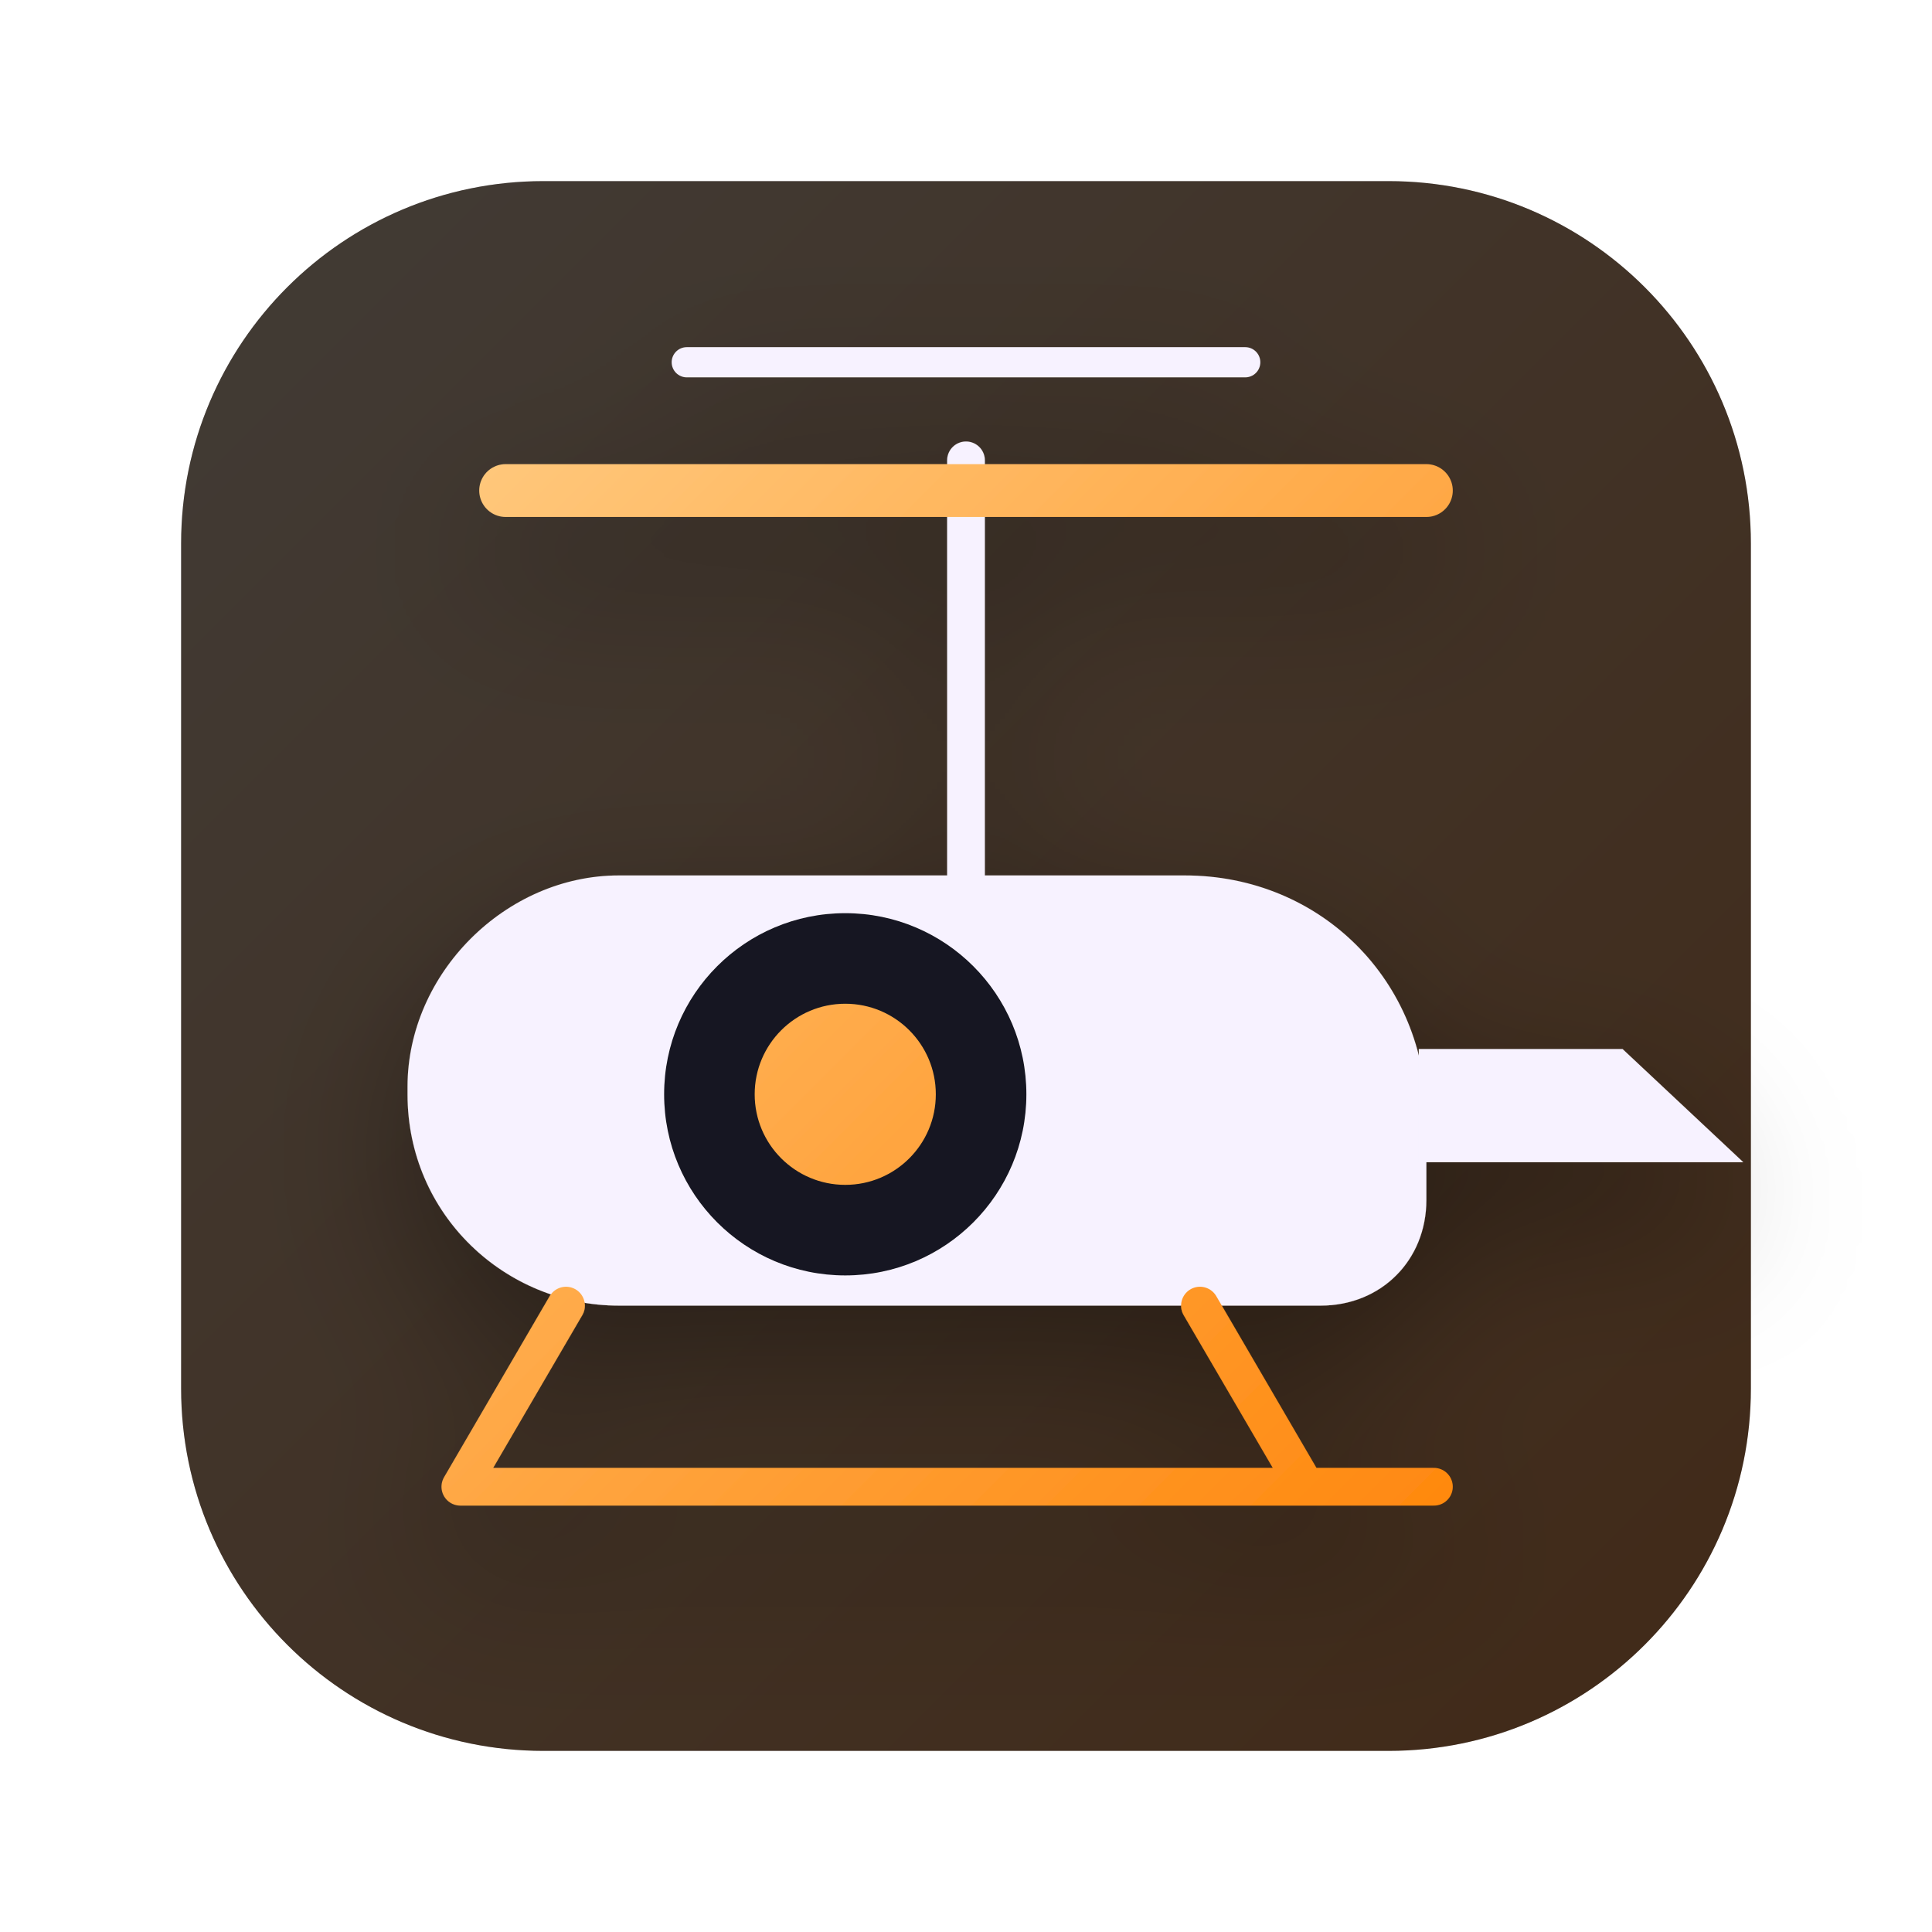
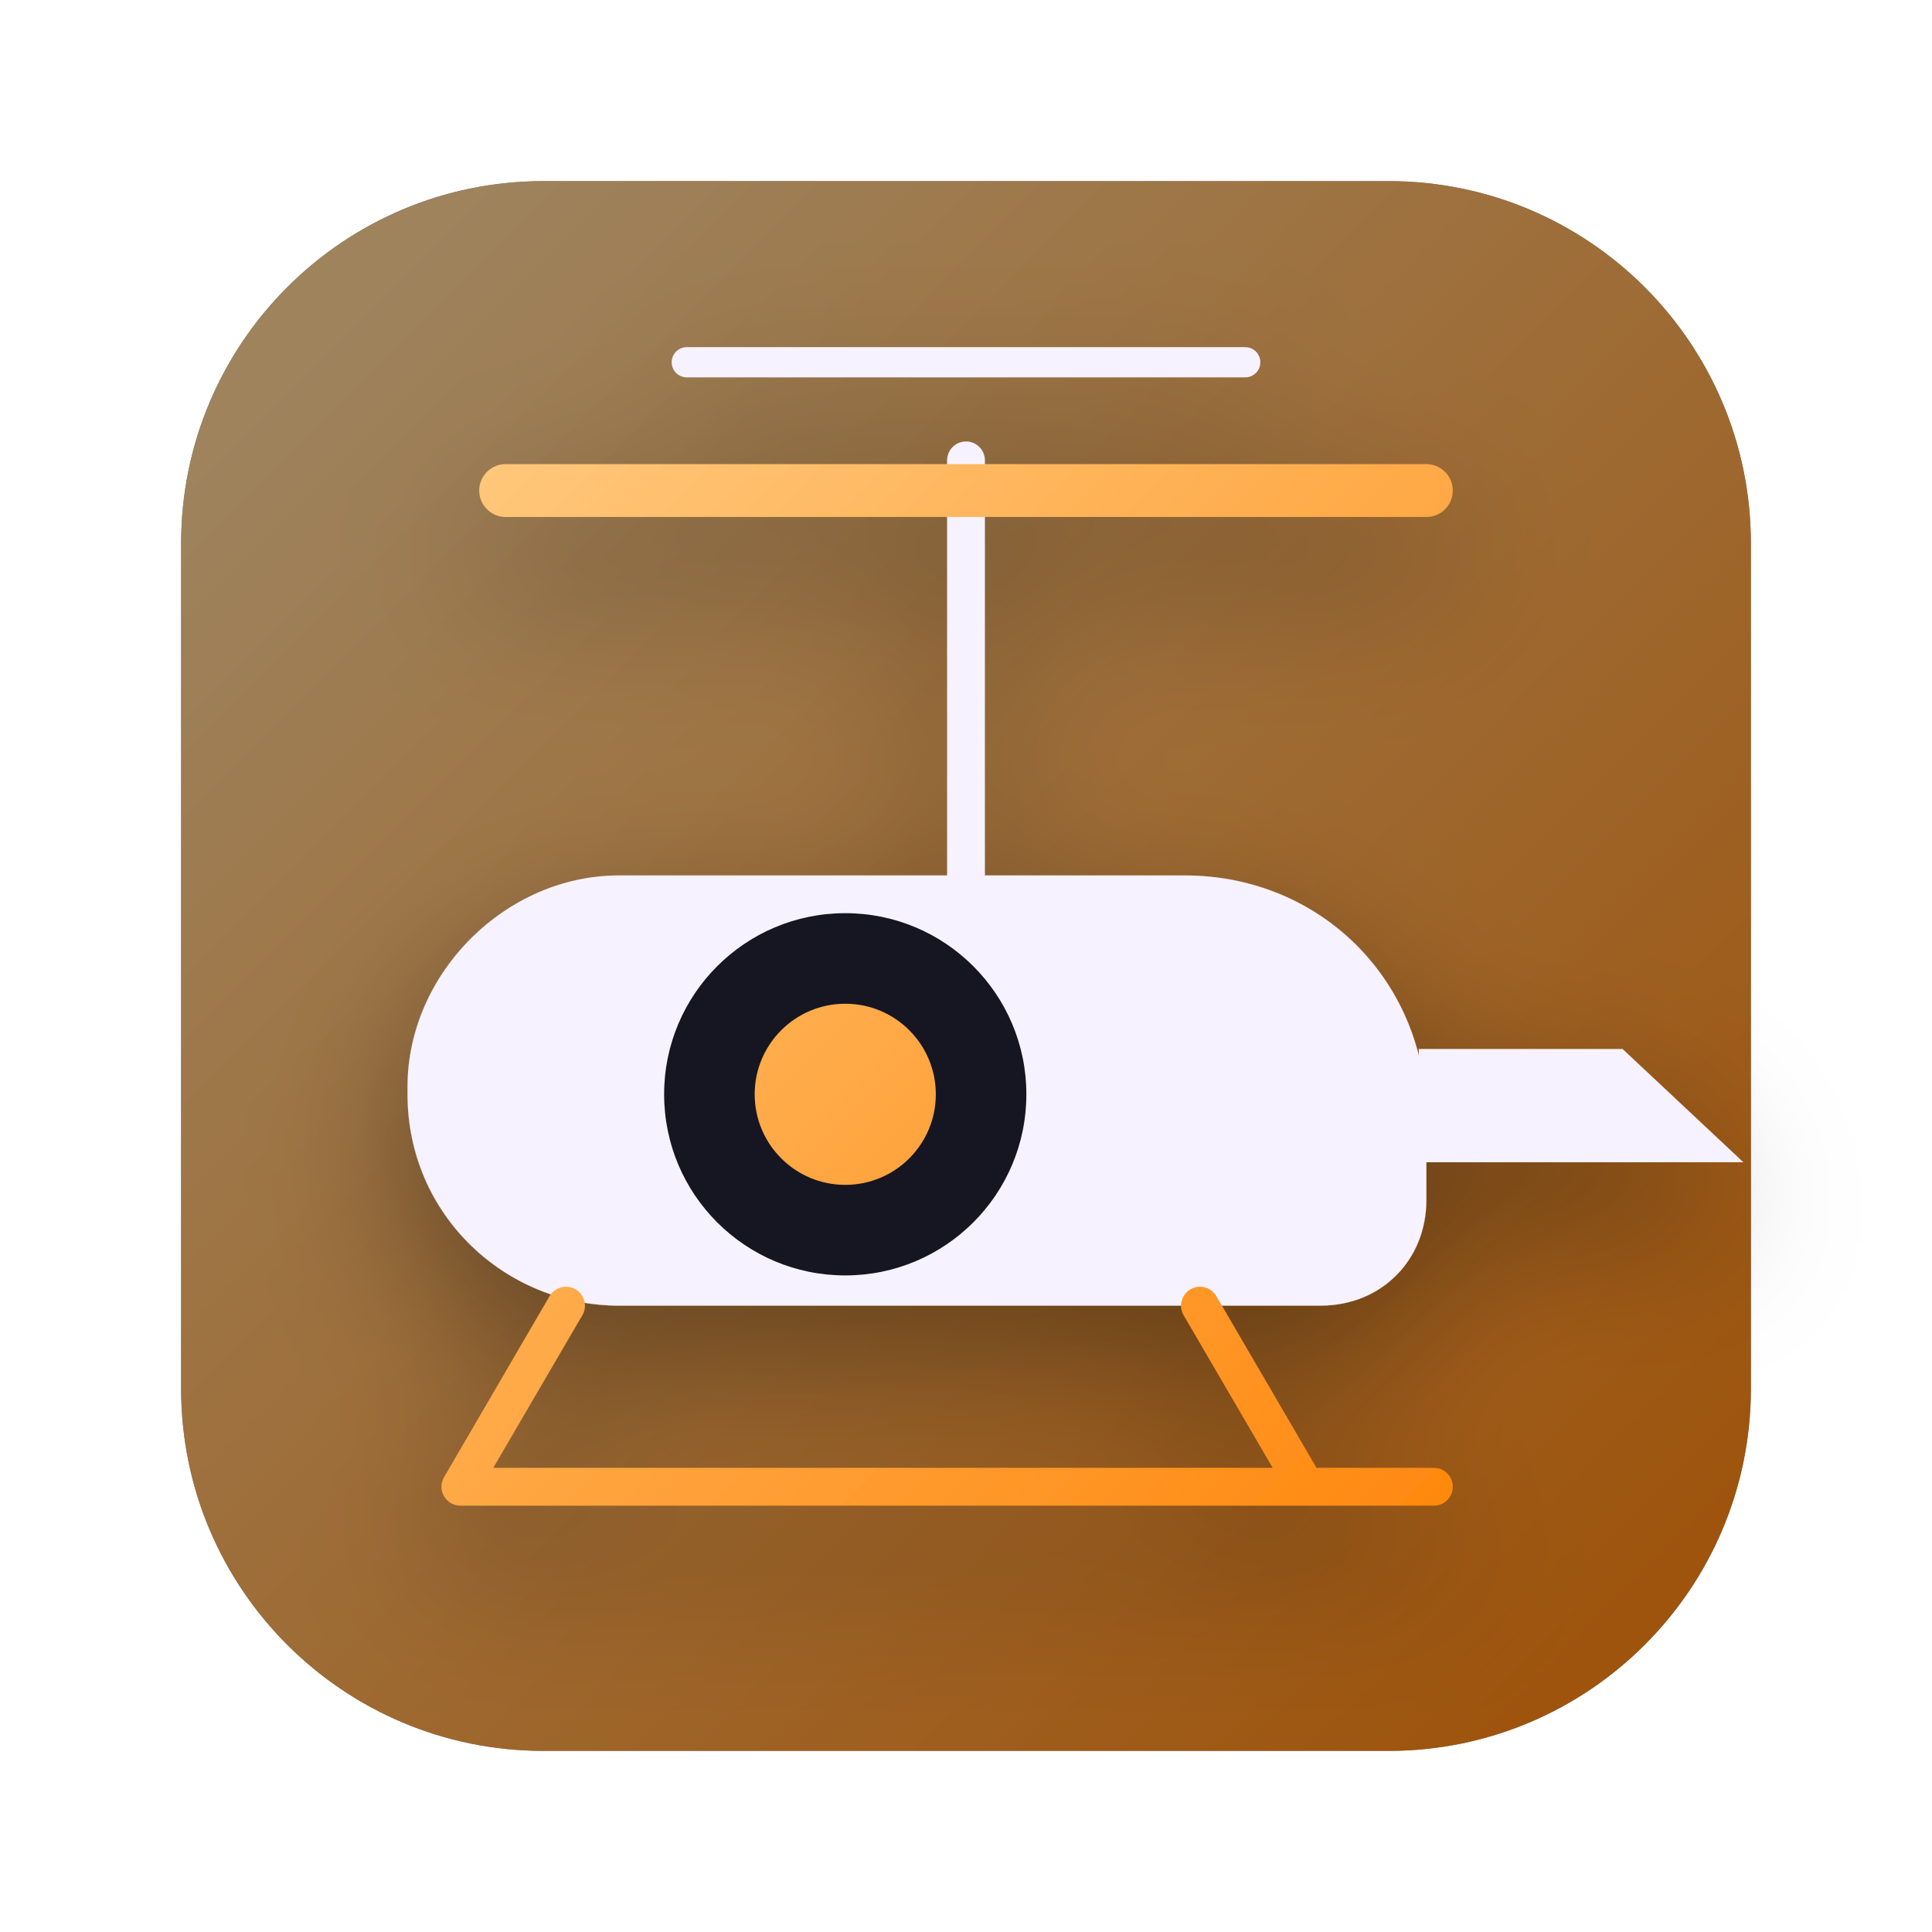
<svg xmlns="http://www.w3.org/2000/svg" viewBox="0 0 256 256" role="img" aria-labelledby="title desc">
  <defs>
    <linearGradient id="accent" x1="44" y1="44" x2="214" y2="214" gradientUnits="userSpaceOnUse">
      <stop stop-color="#ffd08a" />
      <stop offset="1" stop-color="#ff8000" />
    </linearGradient>
    <filter id="shadow" x="-20%" y="-20%" width="140%" height="140%">
      <feDropShadow dx="0" dy="8" stdDeviation="10" flood-color="#000000" flood-opacity="0.35" />
    </filter>
  </defs>
  <rect x="24" y="24" width="208" height="208" rx="48" fill="#171820" />
-   <rect x="24" y="24" width="208" height="208" rx="48" fill="url(#accent)" opacity="0.18" />
+   <rect x="24" y="24" width="208" height="208" rx="48" fill="url(#accent)" opacity="0.58" />
  <g filter="url(#shadow)">
    <path d="M128 61v99" stroke="#f7f2ff" stroke-width="5" stroke-linecap="round" />
    <path d="M67 65h122" stroke="url(#accent)" stroke-width="7" stroke-linecap="round" />
    <path d="M91 48h74" stroke="#f7f2ff" stroke-width="4" stroke-linecap="round" />
    <path d="M82 116h75c18 0 32 14 32 32v11c0 8-6 14-14 14H82c-15 0-28-12-28-28v-1c0-15 13-28 28-28z" fill="#f7f2ff" />
    <circle cx="112" cy="145" r="24" fill="#171820" />
    <circle cx="112" cy="145" r="12" fill="url(#accent)" />
    <path d="M188 139h27l16 15h-43z" fill="#f7f2ff" />
    <path d="M75 173l-14 24M159 173l14 24M61 197h129" stroke="url(#accent)" stroke-width="5" stroke-linecap="round" />
  </g>
</svg>
